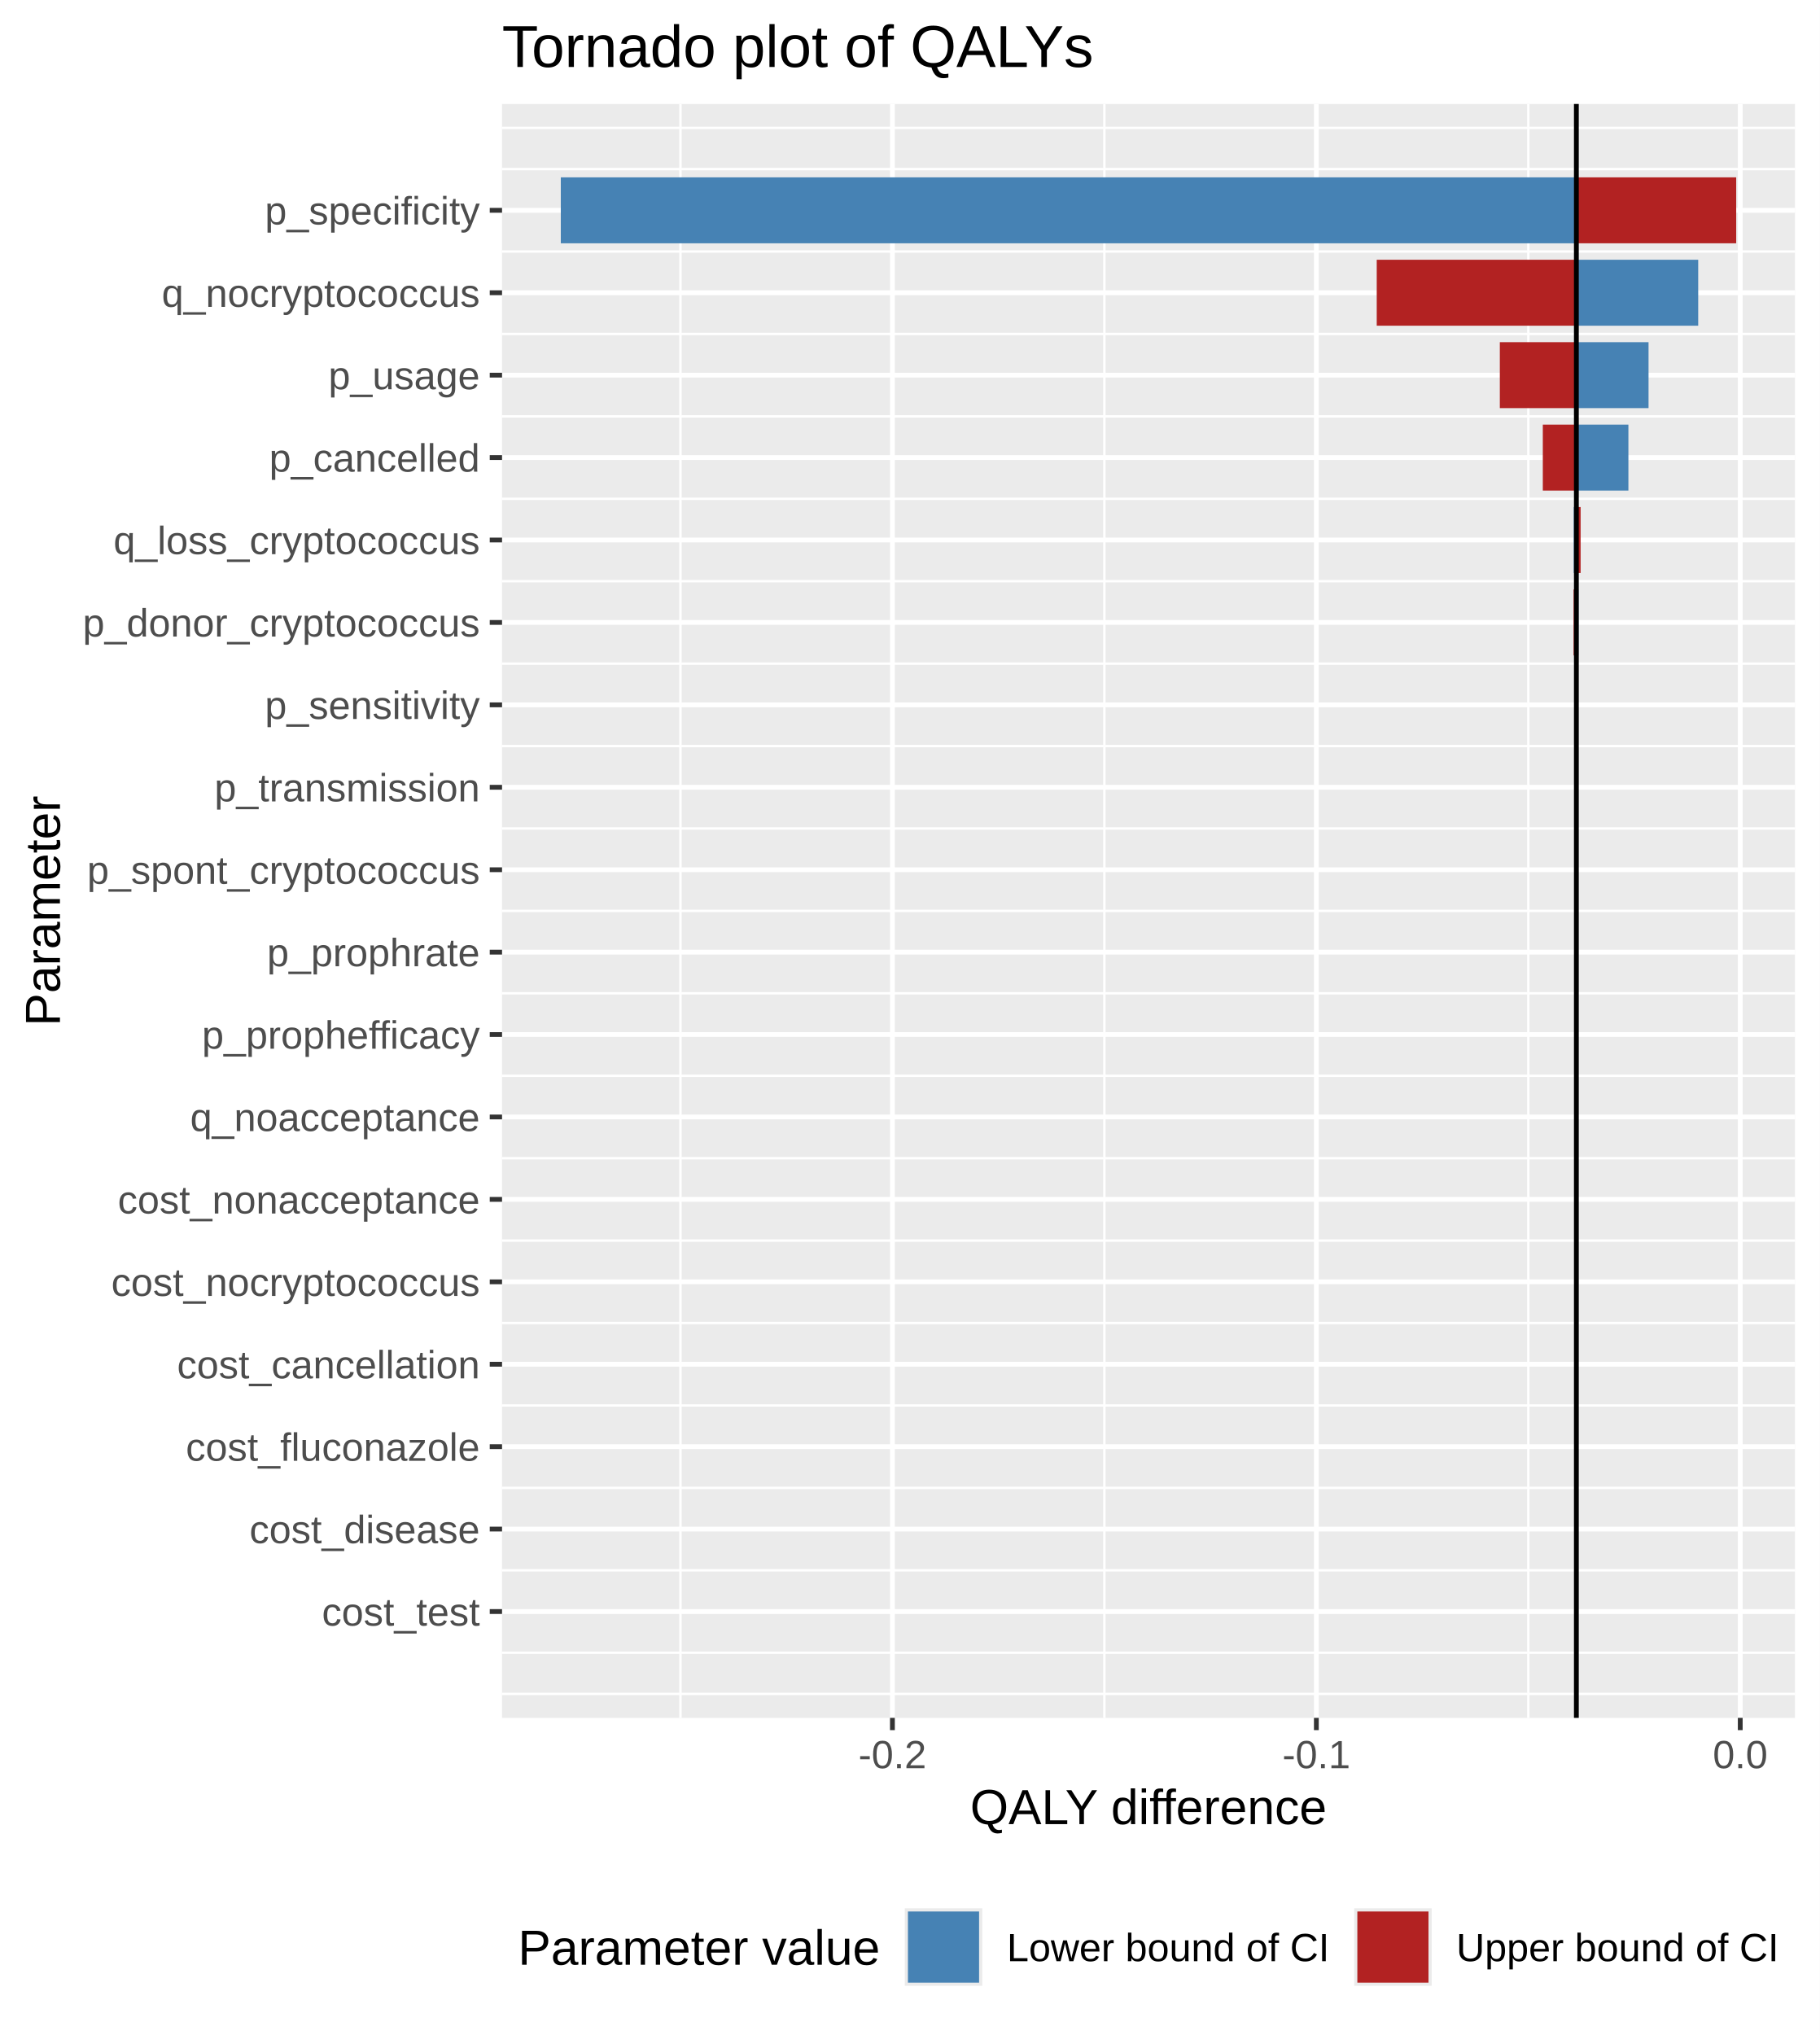
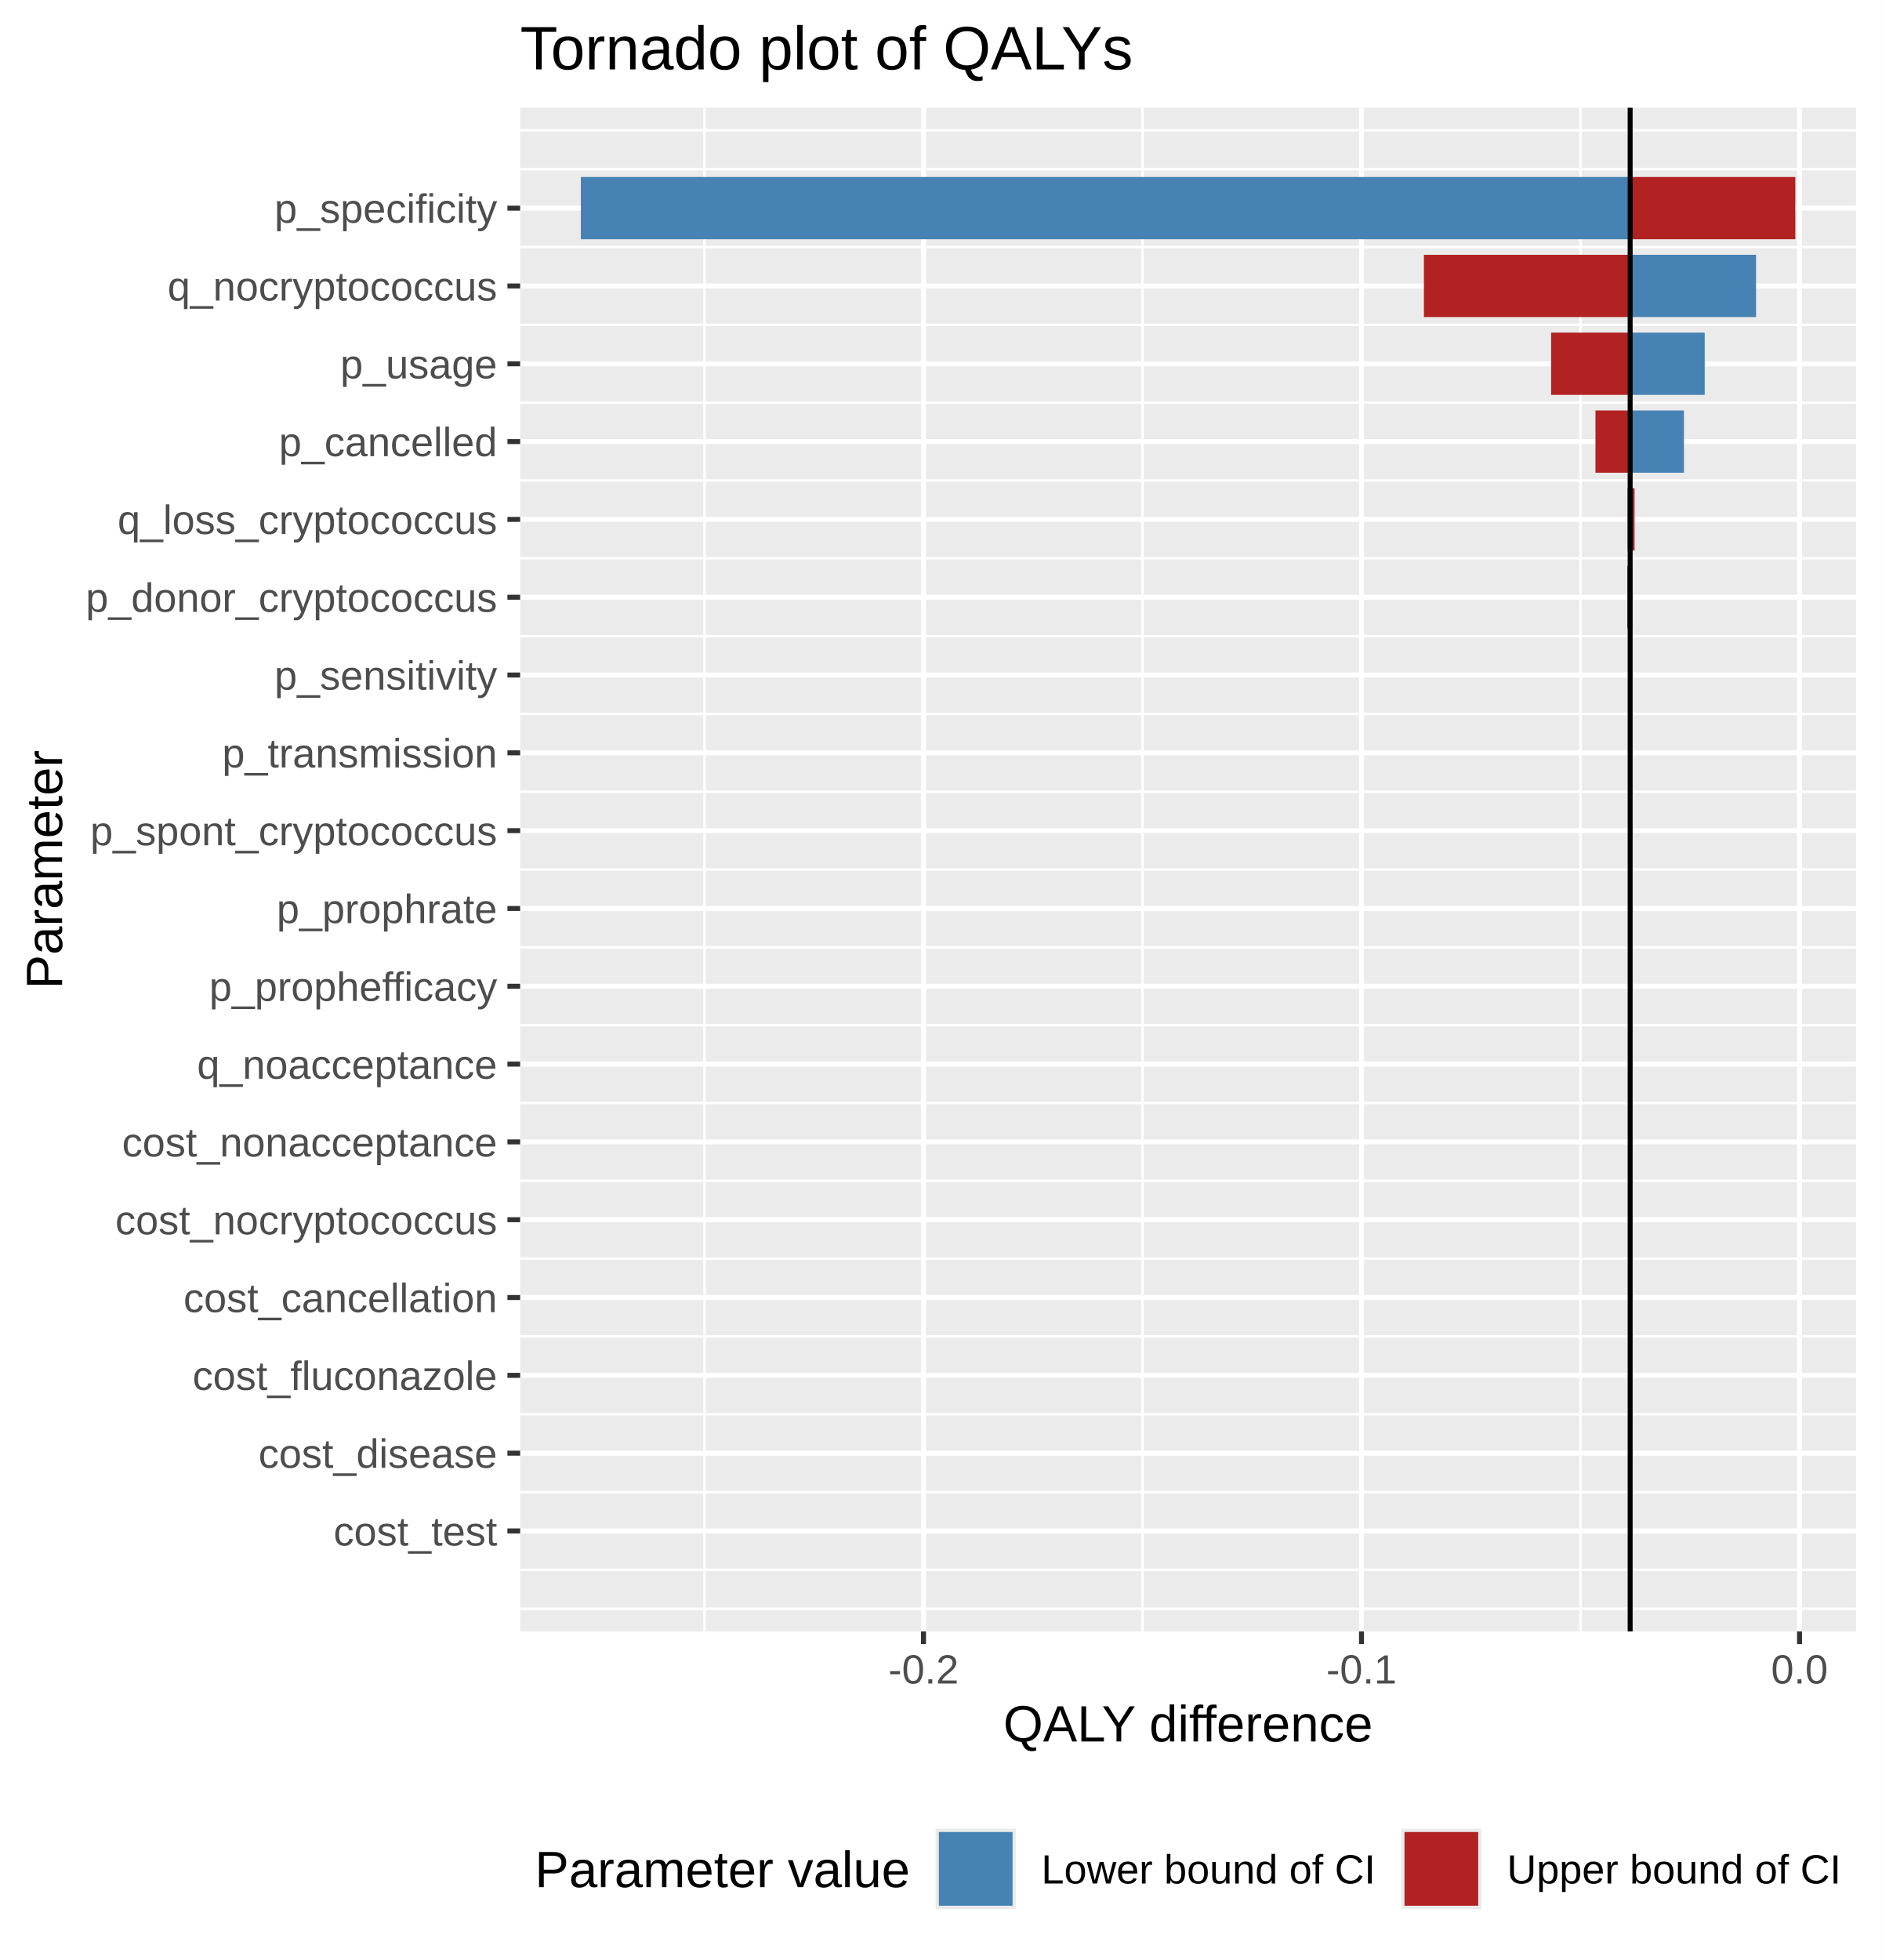
- <svg xmlns="http://www.w3.org/2000/svg" class="svglite" width="405.60pt" height="453.60pt" viewBox="0 0 405.60 453.60">
+ <svg xmlns="http://www.w3.org/2000/svg" class="svglite" width="404.80pt" height="421.60pt" viewBox="0 0 404.80 421.60">
  <defs>
    <style type="text/css">
    .svglite line, .svglite polyline, .svglite polygon, .svglite path, .svglite rect, .svglite circle {
      fill: none;
      stroke: #000000;
      stroke-linecap: round;
      stroke-linejoin: round;
      stroke-miterlimit: 10.00;
    }
    .svglite text {
      white-space: pre;
    }
  </style>
  </defs>
  <rect width="100%" height="100%" style="stroke: none; fill: #FFFFFF;" />
  <defs>
-     <clipPath id="cpMC4wMHw0MDUuNjB8MC4wMHw0NTMuNjA=">
-       <rect x="0.00" y="0.00" width="405.60" height="453.60" />
+     <clipPath id="cpMC4wMHw0MDQuODB8MC4wMHw0MjEuNjA=">
+       <rect x="0.00" y="0.00" width="404.80" height="421.60" />
    </clipPath>
  </defs>
-   <g clip-path="url(#cpMC4wMHw0MDUuNjB8MC4wMHw0NTMuNjA=)">
-     <rect x="0" y="0" width="405.60" height="453.60" style="stroke-width: 1.07; stroke: #FFFFFF; fill: #FFFFFF;" />
+   <g clip-path="url(#cpMC4wMHw0MDQuODB8MC4wMHw0MjEuNjA=)">
+     <rect x="0" y="-0" width="404.80" height="421.60" style="stroke-width: 1.07; stroke: #FFFFFF; fill: #FFFFFF;" />
  </g>
  <defs>
-     <clipPath id="cpMTExLjkxfDQwMC4xMnwyMy4xOHwzODIuOTE=">
-       <rect x="111.91" y="23.18" width="288.21" height="359.73" />
+     <clipPath id="cpMTExLjkxfDM5OS4zMnwyMy4xOHwzNTAuOTE=">
+       <rect x="111.91" y="23.18" width="287.41" height="327.73" />
    </clipPath>
  </defs>
-   <g clip-path="url(#cpMTExLjkxfDQwMC4xMnwyMy4xOHwzODIuOTE=)">
-     <rect x="111.91" y="23.18" width="288.21" height="359.73" style="stroke-width: 1.07; stroke: none; fill: #EBEBEB;" />
-     <polyline points="111.91,377.58 400.12,377.58 " style="stroke-width: 0.53; stroke: #FFFFFF; stroke-linecap: butt;" />
-     <polyline points="111.91,368.39 400.12,368.39 " style="stroke-width: 0.53; stroke: #FFFFFF; stroke-linecap: butt;" />
-     <polyline points="111.91,350.02 400.12,350.02 " style="stroke-width: 0.53; stroke: #FFFFFF; stroke-linecap: butt;" />
-     <polyline points="111.91,331.65 400.12,331.65 " style="stroke-width: 0.53; stroke: #FFFFFF; stroke-linecap: butt;" />
-     <polyline points="111.91,313.28 400.12,313.28 " style="stroke-width: 0.53; stroke: #FFFFFF; stroke-linecap: butt;" />
-     <polyline points="111.91,294.90 400.12,294.90 " style="stroke-width: 0.53; stroke: #FFFFFF; stroke-linecap: butt;" />
-     <polyline points="111.91,276.53 400.12,276.53 " style="stroke-width: 0.53; stroke: #FFFFFF; stroke-linecap: butt;" />
-     <polyline points="111.91,258.16 400.12,258.16 " style="stroke-width: 0.53; stroke: #FFFFFF; stroke-linecap: butt;" />
-     <polyline points="111.91,239.79 400.12,239.79 " style="stroke-width: 0.53; stroke: #FFFFFF; stroke-linecap: butt;" />
-     <polyline points="111.91,221.41 400.12,221.41 " style="stroke-width: 0.53; stroke: #FFFFFF; stroke-linecap: butt;" />
-     <polyline points="111.91,203.04 400.12,203.04 " style="stroke-width: 0.53; stroke: #FFFFFF; stroke-linecap: butt;" />
-     <polyline points="111.91,184.67 400.12,184.67 " style="stroke-width: 0.53; stroke: #FFFFFF; stroke-linecap: butt;" />
-     <polyline points="111.91,166.30 400.12,166.30 " style="stroke-width: 0.53; stroke: #FFFFFF; stroke-linecap: butt;" />
-     <polyline points="111.91,147.92 400.12,147.92 " style="stroke-width: 0.53; stroke: #FFFFFF; stroke-linecap: butt;" />
-     <polyline points="111.91,129.55 400.12,129.55 " style="stroke-width: 0.53; stroke: #FFFFFF; stroke-linecap: butt;" />
-     <polyline points="111.91,111.18 400.12,111.18 " style="stroke-width: 0.53; stroke: #FFFFFF; stroke-linecap: butt;" />
-     <polyline points="111.91,92.81 400.12,92.81 " style="stroke-width: 0.53; stroke: #FFFFFF; stroke-linecap: butt;" />
-     <polyline points="111.91,74.44 400.12,74.44 " style="stroke-width: 0.53; stroke: #FFFFFF; stroke-linecap: butt;" />
-     <polyline points="111.91,56.06 400.12,56.06 " style="stroke-width: 0.53; stroke: #FFFFFF; stroke-linecap: butt;" />
-     <polyline points="111.91,37.69 400.12,37.69 " style="stroke-width: 0.53; stroke: #FFFFFF; stroke-linecap: butt;" />
-     <polyline points="111.91,28.51 400.12,28.51 " style="stroke-width: 0.53; stroke: #FFFFFF; stroke-linecap: butt;" />
-     <polyline points="151.68,382.91 151.68,23.18 " style="stroke-width: 0.53; stroke: #FFFFFF; stroke-linecap: butt;" />
-     <polyline points="246.18,382.91 246.18,23.18 " style="stroke-width: 0.53; stroke: #FFFFFF; stroke-linecap: butt;" />
-     <polyline points="340.68,382.91 340.68,23.18 " style="stroke-width: 0.53; stroke: #FFFFFF; stroke-linecap: butt;" />
-     <polyline points="111.91,359.21 400.12,359.21 " style="stroke-width: 1.07; stroke: #FFFFFF; stroke-linecap: butt;" />
-     <polyline points="111.91,340.83 400.12,340.83 " style="stroke-width: 1.07; stroke: #FFFFFF; stroke-linecap: butt;" />
-     <polyline points="111.91,322.46 400.12,322.46 " style="stroke-width: 1.07; stroke: #FFFFFF; stroke-linecap: butt;" />
-     <polyline points="111.91,304.09 400.12,304.09 " style="stroke-width: 1.07; stroke: #FFFFFF; stroke-linecap: butt;" />
-     <polyline points="111.91,285.72 400.12,285.72 " style="stroke-width: 1.07; stroke: #FFFFFF; stroke-linecap: butt;" />
-     <polyline points="111.91,267.34 400.12,267.34 " style="stroke-width: 1.07; stroke: #FFFFFF; stroke-linecap: butt;" />
-     <polyline points="111.91,248.97 400.12,248.97 " style="stroke-width: 1.07; stroke: #FFFFFF; stroke-linecap: butt;" />
-     <polyline points="111.91,230.60 400.12,230.60 " style="stroke-width: 1.07; stroke: #FFFFFF; stroke-linecap: butt;" />
-     <polyline points="111.91,212.23 400.12,212.23 " style="stroke-width: 1.07; stroke: #FFFFFF; stroke-linecap: butt;" />
-     <polyline points="111.91,193.86 400.12,193.86 " style="stroke-width: 1.07; stroke: #FFFFFF; stroke-linecap: butt;" />
-     <polyline points="111.91,175.48 400.12,175.48 " style="stroke-width: 1.07; stroke: #FFFFFF; stroke-linecap: butt;" />
-     <polyline points="111.91,157.11 400.12,157.11 " style="stroke-width: 1.07; stroke: #FFFFFF; stroke-linecap: butt;" />
-     <polyline points="111.91,138.74 400.12,138.74 " style="stroke-width: 1.07; stroke: #FFFFFF; stroke-linecap: butt;" />
-     <polyline points="111.91,120.37 400.12,120.37 " style="stroke-width: 1.07; stroke: #FFFFFF; stroke-linecap: butt;" />
-     <polyline points="111.91,101.99 400.12,101.99 " style="stroke-width: 1.07; stroke: #FFFFFF; stroke-linecap: butt;" />
-     <polyline points="111.91,83.62 400.12,83.62 " style="stroke-width: 1.07; stroke: #FFFFFF; stroke-linecap: butt;" />
-     <polyline points="111.91,65.25 400.12,65.25 " style="stroke-width: 1.07; stroke: #FFFFFF; stroke-linecap: butt;" />
-     <polyline points="111.91,46.88 400.12,46.88 " style="stroke-width: 1.07; stroke: #FFFFFF; stroke-linecap: butt;" />
-     <polyline points="198.93,382.91 198.93,23.18 " style="stroke-width: 1.07; stroke: #FFFFFF; stroke-linecap: butt;" />
-     <polyline points="293.43,382.91 293.43,23.18 " style="stroke-width: 1.07; stroke: #FFFFFF; stroke-linecap: butt;" />
-     <polyline points="387.92,382.91 387.92,23.18 " style="stroke-width: 1.07; stroke: #FFFFFF; stroke-linecap: butt;" />
-     <rect x="351.39" y="351.86" width="0.00" height="14.70" style="stroke-width: 1.07; stroke: none; stroke-linecap: butt; stroke-linejoin: miter; fill: #4682B4;" />
-     <rect x="351.39" y="333.48" width="0.00" height="14.70" style="stroke-width: 1.07; stroke: none; stroke-linecap: butt; stroke-linejoin: miter; fill: #4682B4;" />
-     <rect x="351.39" y="315.11" width="0.00" height="14.70" style="stroke-width: 1.07; stroke: none; stroke-linecap: butt; stroke-linejoin: miter; fill: #4682B4;" />
-     <rect x="351.39" y="296.74" width="0.00" height="14.70" style="stroke-width: 1.07; stroke: none; stroke-linecap: butt; stroke-linejoin: miter; fill: #4682B4;" />
-     <rect x="351.39" y="278.37" width="0.00" height="14.70" style="stroke-width: 1.07; stroke: none; stroke-linecap: butt; stroke-linejoin: miter; fill: #4682B4;" />
-     <rect x="351.39" y="260.00" width="0.00" height="14.70" style="stroke-width: 1.07; stroke: none; stroke-linecap: butt; stroke-linejoin: miter; fill: #4682B4;" />
-     <rect x="351.39" y="241.62" width="0.00" height="14.70" style="stroke-width: 1.07; stroke: none; stroke-linecap: butt; stroke-linejoin: miter; fill: #4682B4;" />
-     <rect x="351.37" y="223.25" width="0.021" height="14.70" style="stroke-width: 1.07; stroke: none; stroke-linecap: butt; stroke-linejoin: miter; fill: #4682B4;" />
-     <rect x="351.35" y="204.88" width="0.034" height="14.70" style="stroke-width: 1.07; stroke: none; stroke-linecap: butt; stroke-linejoin: miter; fill: #4682B4;" />
-     <rect x="351.34" y="186.51" width="0.047" height="14.70" style="stroke-width: 1.07; stroke: none; stroke-linecap: butt; stroke-linejoin: miter; fill: #4682B4;" />
-     <rect x="351.19" y="168.13" width="0.19" height="14.70" style="stroke-width: 1.07; stroke: none; stroke-linecap: butt; stroke-linejoin: miter; fill: #4682B4;" />
-     <rect x="351.39" y="149.76" width="0.22" height="14.70" style="stroke-width: 1.07; stroke: none; stroke-linecap: butt; stroke-linejoin: miter; fill: #4682B4;" />
-     <rect x="351.39" y="131.39" width="0.45" height="14.70" style="stroke-width: 1.07; stroke: none; stroke-linecap: butt; stroke-linejoin: miter; fill: #4682B4;" />
-     <rect x="350.81" y="113.02" width="0.58" height="14.70" style="stroke-width: 1.07; stroke: none; stroke-linecap: butt; stroke-linejoin: miter; fill: #4682B4;" />
-     <rect x="351.39" y="94.65" width="11.60" height="14.70" style="stroke-width: 1.07; stroke: none; stroke-linecap: butt; stroke-linejoin: miter; fill: #4682B4;" />
-     <rect x="351.39" y="76.27" width="16.09" height="14.70" style="stroke-width: 1.07; stroke: none; stroke-linecap: butt; stroke-linejoin: miter; fill: #4682B4;" />
-     <rect x="351.39" y="57.90" width="27.16" height="14.70" style="stroke-width: 1.07; stroke: none; stroke-linecap: butt; stroke-linejoin: miter; fill: #4682B4;" />
-     <rect x="125.01" y="39.53" width="226.38" height="14.70" style="stroke-width: 1.07; stroke: none; stroke-linecap: butt; stroke-linejoin: miter; fill: #4682B4;" />
-     <rect x="351.39" y="351.86" width="0.00" height="14.70" style="stroke-width: 1.07; stroke: none; stroke-linecap: butt; stroke-linejoin: miter; fill: #B22222;" />
-     <rect x="351.39" y="333.48" width="0.00" height="14.70" style="stroke-width: 1.07; stroke: none; stroke-linecap: butt; stroke-linejoin: miter; fill: #B22222;" />
-     <rect x="351.39" y="315.11" width="0.00" height="14.70" style="stroke-width: 1.07; stroke: none; stroke-linecap: butt; stroke-linejoin: miter; fill: #B22222;" />
-     <rect x="351.39" y="296.74" width="0.00" height="14.70" style="stroke-width: 1.07; stroke: none; stroke-linecap: butt; stroke-linejoin: miter; fill: #B22222;" />
-     <rect x="351.39" y="278.37" width="0.00" height="14.70" style="stroke-width: 1.07; stroke: none; stroke-linecap: butt; stroke-linejoin: miter; fill: #B22222;" />
-     <rect x="351.39" y="260.00" width="0.00" height="14.70" style="stroke-width: 1.07; stroke: none; stroke-linecap: butt; stroke-linejoin: miter; fill: #B22222;" />
-     <rect x="351.39" y="241.62" width="0.00" height="14.70" style="stroke-width: 1.07; stroke: none; stroke-linecap: butt; stroke-linejoin: miter; fill: #B22222;" />
-     <rect x="351.39" y="223.25" width="0.010" height="14.70" style="stroke-width: 1.07; stroke: none; stroke-linecap: butt; stroke-linejoin: miter; fill: #B22222;" />
-     <rect x="351.39" y="204.88" width="0.033" height="14.70" style="stroke-width: 1.07; stroke: none; stroke-linecap: butt; stroke-linejoin: miter; fill: #B22222;" />
-     <rect x="351.39" y="186.51" width="0.064" height="14.70" style="stroke-width: 1.07; stroke: none; stroke-linecap: butt; stroke-linejoin: miter; fill: #B22222;" />
-     <rect x="351.39" y="168.13" width="0.099" height="14.70" style="stroke-width: 1.07; stroke: none; stroke-linecap: butt; stroke-linejoin: miter; fill: #B22222;" />
-     <rect x="351.29" y="149.76" width="0.096" height="14.70" style="stroke-width: 1.07; stroke: none; stroke-linecap: butt; stroke-linejoin: miter; fill: #B22222;" />
-     <rect x="350.77" y="131.39" width="0.62" height="14.70" style="stroke-width: 1.07; stroke: none; stroke-linecap: butt; stroke-linejoin: miter; fill: #B22222;" />
-     <rect x="351.39" y="113.02" width="0.95" height="14.70" style="stroke-width: 1.07; stroke: none; stroke-linecap: butt; stroke-linejoin: miter; fill: #B22222;" />
-     <rect x="343.91" y="94.65" width="7.48" height="14.70" style="stroke-width: 1.07; stroke: none; stroke-linecap: butt; stroke-linejoin: miter; fill: #B22222;" />
-     <rect x="334.33" y="76.27" width="17.06" height="14.70" style="stroke-width: 1.07; stroke: none; stroke-linecap: butt; stroke-linejoin: miter; fill: #B22222;" />
-     <rect x="306.89" y="57.90" width="44.49" height="14.70" style="stroke-width: 1.07; stroke: none; stroke-linecap: butt; stroke-linejoin: miter; fill: #B22222;" />
-     <rect x="351.39" y="39.53" width="35.63" height="14.70" style="stroke-width: 1.07; stroke: none; stroke-linecap: butt; stroke-linejoin: miter; fill: #B22222;" />
-     <line x1="351.39" y1="382.91" x2="351.39" y2="23.18" style="stroke-width: 1.07; stroke-linecap: butt;" />
+   <g clip-path="url(#cpMTExLjkxfDM5OS4zMnwyMy4xOHwzNTAuOTE=)">
+     <rect x="111.91" y="23.18" width="287.41" height="327.73" style="stroke-width: 1.07; stroke: none; fill: #EBEBEB;" />
+     <polyline points="111.91,346.05 399.32,346.05 " style="stroke-width: 0.53; stroke: #FFFFFF; stroke-linecap: butt;" />
+     <polyline points="111.91,337.68 399.32,337.68 " style="stroke-width: 0.53; stroke: #FFFFFF; stroke-linecap: butt;" />
+     <polyline points="111.91,320.95 399.32,320.95 " style="stroke-width: 0.53; stroke: #FFFFFF; stroke-linecap: butt;" />
+     <polyline points="111.91,304.21 399.32,304.21 " style="stroke-width: 0.53; stroke: #FFFFFF; stroke-linecap: butt;" />
+     <polyline points="111.91,287.47 399.32,287.47 " style="stroke-width: 0.53; stroke: #FFFFFF; stroke-linecap: butt;" />
+     <polyline points="111.91,270.73 399.32,270.73 " style="stroke-width: 0.53; stroke: #FFFFFF; stroke-linecap: butt;" />
+     <polyline points="111.91,253.99 399.32,253.99 " style="stroke-width: 0.53; stroke: #FFFFFF; stroke-linecap: butt;" />
+     <polyline points="111.91,237.26 399.32,237.26 " style="stroke-width: 0.53; stroke: #FFFFFF; stroke-linecap: butt;" />
+     <polyline points="111.91,220.52 399.32,220.52 " style="stroke-width: 0.53; stroke: #FFFFFF; stroke-linecap: butt;" />
+     <polyline points="111.91,203.78 399.32,203.78 " style="stroke-width: 0.53; stroke: #FFFFFF; stroke-linecap: butt;" />
+     <polyline points="111.91,187.04 399.32,187.04 " style="stroke-width: 0.53; stroke: #FFFFFF; stroke-linecap: butt;" />
+     <polyline points="111.91,170.30 399.32,170.30 " style="stroke-width: 0.53; stroke: #FFFFFF; stroke-linecap: butt;" />
+     <polyline points="111.91,153.57 399.32,153.57 " style="stroke-width: 0.53; stroke: #FFFFFF; stroke-linecap: butt;" />
+     <polyline points="111.91,136.83 399.32,136.83 " style="stroke-width: 0.53; stroke: #FFFFFF; stroke-linecap: butt;" />
+     <polyline points="111.91,120.09 399.32,120.09 " style="stroke-width: 0.53; stroke: #FFFFFF; stroke-linecap: butt;" />
+     <polyline points="111.91,103.35 399.32,103.35 " style="stroke-width: 0.53; stroke: #FFFFFF; stroke-linecap: butt;" />
+     <polyline points="111.91,86.61 399.32,86.61 " style="stroke-width: 0.53; stroke: #FFFFFF; stroke-linecap: butt;" />
+     <polyline points="111.91,69.88 399.32,69.88 " style="stroke-width: 0.53; stroke: #FFFFFF; stroke-linecap: butt;" />
+     <polyline points="111.91,53.14 399.32,53.14 " style="stroke-width: 0.53; stroke: #FFFFFF; stroke-linecap: butt;" />
+     <polyline points="111.91,36.40 399.32,36.40 " style="stroke-width: 0.53; stroke: #FFFFFF; stroke-linecap: butt;" />
+     <polyline points="111.91,28.03 399.32,28.03 " style="stroke-width: 0.53; stroke: #FFFFFF; stroke-linecap: butt;" />
+     <polyline points="151.57,350.91 151.57,23.18 " style="stroke-width: 0.53; stroke: #FFFFFF; stroke-linecap: butt;" />
+     <polyline points="245.80,350.91 245.80,23.18 " style="stroke-width: 0.53; stroke: #FFFFFF; stroke-linecap: butt;" />
+     <polyline points="340.04,350.91 340.04,23.18 " style="stroke-width: 0.53; stroke: #FFFFFF; stroke-linecap: butt;" />
+     <polyline points="111.91,329.31 399.32,329.31 " style="stroke-width: 1.07; stroke: #FFFFFF; stroke-linecap: butt;" />
+     <polyline points="111.91,312.58 399.32,312.58 " style="stroke-width: 1.07; stroke: #FFFFFF; stroke-linecap: butt;" />
+     <polyline points="111.91,295.84 399.32,295.84 " style="stroke-width: 1.07; stroke: #FFFFFF; stroke-linecap: butt;" />
+     <polyline points="111.91,279.10 399.32,279.10 " style="stroke-width: 1.07; stroke: #FFFFFF; stroke-linecap: butt;" />
+     <polyline points="111.91,262.36 399.32,262.36 " style="stroke-width: 1.07; stroke: #FFFFFF; stroke-linecap: butt;" />
+     <polyline points="111.91,245.62 399.32,245.62 " style="stroke-width: 1.07; stroke: #FFFFFF; stroke-linecap: butt;" />
+     <polyline points="111.91,228.89 399.32,228.89 " style="stroke-width: 1.07; stroke: #FFFFFF; stroke-linecap: butt;" />
+     <polyline points="111.91,212.15 399.32,212.15 " style="stroke-width: 1.07; stroke: #FFFFFF; stroke-linecap: butt;" />
+     <polyline points="111.91,195.41 399.32,195.41 " style="stroke-width: 1.07; stroke: #FFFFFF; stroke-linecap: butt;" />
+     <polyline points="111.91,178.67 399.32,178.67 " style="stroke-width: 1.07; stroke: #FFFFFF; stroke-linecap: butt;" />
+     <polyline points="111.91,161.93 399.32,161.93 " style="stroke-width: 1.07; stroke: #FFFFFF; stroke-linecap: butt;" />
+     <polyline points="111.91,145.20 399.32,145.20 " style="stroke-width: 1.07; stroke: #FFFFFF; stroke-linecap: butt;" />
+     <polyline points="111.91,128.46 399.32,128.46 " style="stroke-width: 1.07; stroke: #FFFFFF; stroke-linecap: butt;" />
+     <polyline points="111.91,111.72 399.32,111.72 " style="stroke-width: 1.07; stroke: #FFFFFF; stroke-linecap: butt;" />
+     <polyline points="111.91,94.98 399.32,94.98 " style="stroke-width: 1.07; stroke: #FFFFFF; stroke-linecap: butt;" />
+     <polyline points="111.91,78.25 399.32,78.25 " style="stroke-width: 1.07; stroke: #FFFFFF; stroke-linecap: butt;" />
+     <polyline points="111.91,61.51 399.32,61.51 " style="stroke-width: 1.07; stroke: #FFFFFF; stroke-linecap: butt;" />
+     <polyline points="111.91,44.77 399.32,44.77 " style="stroke-width: 1.07; stroke: #FFFFFF; stroke-linecap: butt;" />
+     <polyline points="198.69,350.91 198.69,23.18 " style="stroke-width: 1.07; stroke: #FFFFFF; stroke-linecap: butt;" />
+     <polyline points="292.92,350.91 292.92,23.18 " style="stroke-width: 1.07; stroke: #FFFFFF; stroke-linecap: butt;" />
+     <polyline points="387.16,350.91 387.16,23.18 " style="stroke-width: 1.07; stroke: #FFFFFF; stroke-linecap: butt;" />
+     <rect x="350.72" y="322.62" width="0.00" height="13.39" style="stroke-width: 1.07; stroke: none; stroke-linecap: butt; stroke-linejoin: miter; fill: #4682B4;" />
+     <rect x="350.72" y="305.88" width="0.00" height="13.39" style="stroke-width: 1.07; stroke: none; stroke-linecap: butt; stroke-linejoin: miter; fill: #4682B4;" />
+     <rect x="350.72" y="289.14" width="0.00" height="13.39" style="stroke-width: 1.07; stroke: none; stroke-linecap: butt; stroke-linejoin: miter; fill: #4682B4;" />
+     <rect x="350.72" y="272.41" width="0.00" height="13.39" style="stroke-width: 1.07; stroke: none; stroke-linecap: butt; stroke-linejoin: miter; fill: #4682B4;" />
+     <rect x="350.72" y="255.67" width="0.00" height="13.39" style="stroke-width: 1.07; stroke: none; stroke-linecap: butt; stroke-linejoin: miter; fill: #4682B4;" />
+     <rect x="350.72" y="238.93" width="0.00" height="13.39" style="stroke-width: 1.07; stroke: none; stroke-linecap: butt; stroke-linejoin: miter; fill: #4682B4;" />
+     <rect x="350.72" y="222.19" width="0.00" height="13.39" style="stroke-width: 1.07; stroke: none; stroke-linecap: butt; stroke-linejoin: miter; fill: #4682B4;" />
+     <rect x="350.70" y="205.45" width="0.021" height="13.39" style="stroke-width: 1.07; stroke: none; stroke-linecap: butt; stroke-linejoin: miter; fill: #4682B4;" />
+     <rect x="350.69" y="188.72" width="0.034" height="13.39" style="stroke-width: 1.07; stroke: none; stroke-linecap: butt; stroke-linejoin: miter; fill: #4682B4;" />
+     <rect x="350.68" y="171.98" width="0.047" height="13.39" style="stroke-width: 1.07; stroke: none; stroke-linecap: butt; stroke-linejoin: miter; fill: #4682B4;" />
+     <rect x="350.53" y="155.24" width="0.19" height="13.39" style="stroke-width: 1.07; stroke: none; stroke-linecap: butt; stroke-linejoin: miter; fill: #4682B4;" />
+     <rect x="350.72" y="138.50" width="0.22" height="13.39" style="stroke-width: 1.07; stroke: none; stroke-linecap: butt; stroke-linejoin: miter; fill: #4682B4;" />
+     <rect x="350.72" y="121.76" width="0.45" height="13.39" style="stroke-width: 1.07; stroke: none; stroke-linecap: butt; stroke-linejoin: miter; fill: #4682B4;" />
+     <rect x="350.15" y="105.03" width="0.58" height="13.39" style="stroke-width: 1.07; stroke: none; stroke-linecap: butt; stroke-linejoin: miter; fill: #4682B4;" />
+     <rect x="350.72" y="88.29" width="11.57" height="13.39" style="stroke-width: 1.07; stroke: none; stroke-linecap: butt; stroke-linejoin: miter; fill: #4682B4;" />
+     <rect x="350.72" y="71.55" width="16.04" height="13.39" style="stroke-width: 1.07; stroke: none; stroke-linecap: butt; stroke-linejoin: miter; fill: #4682B4;" />
+     <rect x="350.72" y="54.81" width="27.09" height="13.39" style="stroke-width: 1.07; stroke: none; stroke-linecap: butt; stroke-linejoin: miter; fill: #4682B4;" />
+     <rect x="124.97" y="38.07" width="225.75" height="13.39" style="stroke-width: 1.07; stroke: none; stroke-linecap: butt; stroke-linejoin: miter; fill: #4682B4;" />
+     <rect x="350.72" y="322.62" width="0.00" height="13.39" style="stroke-width: 1.07; stroke: none; stroke-linecap: butt; stroke-linejoin: miter; fill: #B22222;" />
+     <rect x="350.72" y="305.88" width="0.00" height="13.39" style="stroke-width: 1.07; stroke: none; stroke-linecap: butt; stroke-linejoin: miter; fill: #B22222;" />
+     <rect x="350.72" y="289.14" width="0.00" height="13.39" style="stroke-width: 1.07; stroke: none; stroke-linecap: butt; stroke-linejoin: miter; fill: #B22222;" />
+     <rect x="350.72" y="272.41" width="0.00" height="13.39" style="stroke-width: 1.07; stroke: none; stroke-linecap: butt; stroke-linejoin: miter; fill: #B22222;" />
+     <rect x="350.72" y="255.67" width="0.00" height="13.39" style="stroke-width: 1.07; stroke: none; stroke-linecap: butt; stroke-linejoin: miter; fill: #B22222;" />
+     <rect x="350.72" y="238.93" width="0.00" height="13.39" style="stroke-width: 1.07; stroke: none; stroke-linecap: butt; stroke-linejoin: miter; fill: #B22222;" />
+     <rect x="350.72" y="222.19" width="0.00" height="13.39" style="stroke-width: 1.07; stroke: none; stroke-linecap: butt; stroke-linejoin: miter; fill: #B22222;" />
+     <rect x="350.72" y="205.45" width="0.010" height="13.39" style="stroke-width: 1.07; stroke: none; stroke-linecap: butt; stroke-linejoin: miter; fill: #B22222;" />
+     <rect x="350.72" y="188.72" width="0.033" height="13.39" style="stroke-width: 1.07; stroke: none; stroke-linecap: butt; stroke-linejoin: miter; fill: #B22222;" />
+     <rect x="350.72" y="171.98" width="0.064" height="13.39" style="stroke-width: 1.07; stroke: none; stroke-linecap: butt; stroke-linejoin: miter; fill: #B22222;" />
+     <rect x="350.72" y="155.24" width="0.099" height="13.39" style="stroke-width: 1.07; stroke: none; stroke-linecap: butt; stroke-linejoin: miter; fill: #B22222;" />
+     <rect x="350.63" y="138.50" width="0.095" height="13.39" style="stroke-width: 1.07; stroke: none; stroke-linecap: butt; stroke-linejoin: miter; fill: #B22222;" />
+     <rect x="350.11" y="121.76" width="0.61" height="13.39" style="stroke-width: 1.07; stroke: none; stroke-linecap: butt; stroke-linejoin: miter; fill: #B22222;" />
+     <rect x="350.72" y="105.03" width="0.95" height="13.39" style="stroke-width: 1.07; stroke: none; stroke-linecap: butt; stroke-linejoin: miter; fill: #B22222;" />
+     <rect x="343.26" y="88.29" width="7.46" height="13.39" style="stroke-width: 1.07; stroke: none; stroke-linecap: butt; stroke-linejoin: miter; fill: #B22222;" />
+     <rect x="333.71" y="71.55" width="17.01" height="13.39" style="stroke-width: 1.07; stroke: none; stroke-linecap: butt; stroke-linejoin: miter; fill: #B22222;" />
+     <rect x="306.35" y="54.81" width="44.37" height="13.39" style="stroke-width: 1.07; stroke: none; stroke-linecap: butt; stroke-linejoin: miter; fill: #B22222;" />
+     <rect x="350.72" y="38.07" width="35.53" height="13.39" style="stroke-width: 1.07; stroke: none; stroke-linecap: butt; stroke-linejoin: miter; fill: #B22222;" />
+     <line x1="350.72" y1="350.91" x2="350.72" y2="23.18" style="stroke-width: 1.07; stroke-linecap: butt;" />
  </g>
-   <g clip-path="url(#cpMC4wMHw0MDUuNjB8MC4wMHw0NTMuNjA=)">
-     <text x="106.97" y="362.36" text-anchor="end" style="font-size: 8.80px;fill: #4D4D4D; font-family: &quot;Arial&quot;;" textLength="35.23px" lengthAdjust="spacingAndGlyphs">cost_test</text>
-     <text x="106.97" y="343.98" text-anchor="end" style="font-size: 8.80px;fill: #4D4D4D; font-family: &quot;Arial&quot;;" textLength="51.37px" lengthAdjust="spacingAndGlyphs">cost_disease</text>
-     <text x="106.97" y="325.61" text-anchor="end" style="font-size: 8.80px;fill: #4D4D4D; font-family: &quot;Arial&quot;;" textLength="65.56px" lengthAdjust="spacingAndGlyphs">cost_fluconazole</text>
-     <text x="106.97" y="307.24" text-anchor="end" style="font-size: 8.80px;fill: #4D4D4D; font-family: &quot;Arial&quot;;" textLength="67.51px" lengthAdjust="spacingAndGlyphs">cost_cancellation</text>
-     <text x="106.97" y="288.87" text-anchor="end" style="font-size: 8.80px;fill: #4D4D4D; font-family: &quot;Arial&quot;;" textLength="82.19px" lengthAdjust="spacingAndGlyphs">cost_nocryptococcus</text>
-     <text x="106.97" y="270.49" text-anchor="end" style="font-size: 8.80px;fill: #4D4D4D; font-family: &quot;Arial&quot;;" textLength="80.75px" lengthAdjust="spacingAndGlyphs">cost_nonacceptance</text>
-     <text x="106.97" y="252.12" text-anchor="end" style="font-size: 8.80px;fill: #4D4D4D; font-family: &quot;Arial&quot;;" textLength="64.61px" lengthAdjust="spacingAndGlyphs">q_noacceptance</text>
-     <text x="106.97" y="233.75" text-anchor="end" style="font-size: 8.80px;fill: #4D4D4D; font-family: &quot;Arial&quot;;" textLength="61.98px" lengthAdjust="spacingAndGlyphs">p_prophefficacy</text>
-     <text x="106.97" y="215.38" text-anchor="end" style="font-size: 8.80px;fill: #4D4D4D; font-family: &quot;Arial&quot;;" textLength="47.48px" lengthAdjust="spacingAndGlyphs">p_prophrate</text>
-     <text x="106.97" y="197.01" text-anchor="end" style="font-size: 8.80px;fill: #4D4D4D; font-family: &quot;Arial&quot;;" textLength="87.58px" lengthAdjust="spacingAndGlyphs">p_spont_cryptococcus</text>
-     <text x="106.97" y="178.63" text-anchor="end" style="font-size: 8.80px;fill: #4D4D4D; font-family: &quot;Arial&quot;;" textLength="59.18px" lengthAdjust="spacingAndGlyphs">p_transmission</text>
-     <text x="106.97" y="160.26" text-anchor="end" style="font-size: 8.80px;fill: #4D4D4D; font-family: &quot;Arial&quot;;" textLength="47.93px" lengthAdjust="spacingAndGlyphs">p_sensitivity</text>
-     <text x="106.97" y="141.89" text-anchor="end" style="font-size: 8.80px;fill: #4D4D4D; font-family: &quot;Arial&quot;;" textLength="88.56px" lengthAdjust="spacingAndGlyphs">p_donor_cryptococcus</text>
-     <text x="106.97" y="123.52" text-anchor="end" style="font-size: 8.80px;fill: #4D4D4D; font-family: &quot;Arial&quot;;" textLength="81.69px" lengthAdjust="spacingAndGlyphs">q_loss_cryptococcus</text>
-     <text x="106.97" y="105.14" text-anchor="end" style="font-size: 8.80px;fill: #4D4D4D; font-family: &quot;Arial&quot;;" textLength="46.97px" lengthAdjust="spacingAndGlyphs">p_cancelled</text>
-     <text x="106.97" y="86.77" text-anchor="end" style="font-size: 8.80px;fill: #4D4D4D; font-family: &quot;Arial&quot;;" textLength="33.78px" lengthAdjust="spacingAndGlyphs">p_usage</text>
-     <text x="106.97" y="68.40" text-anchor="end" style="font-size: 8.80px;fill: #4D4D4D; font-family: &quot;Arial&quot;;" textLength="70.94px" lengthAdjust="spacingAndGlyphs">q_nocryptococcus</text>
-     <text x="106.97" y="50.03" text-anchor="end" style="font-size: 8.80px;fill: #4D4D4D; font-family: &quot;Arial&quot;;" textLength="47.93px" lengthAdjust="spacingAndGlyphs">p_specificity</text>
-     <polyline points="109.17,359.21 111.91,359.21 " style="stroke-width: 1.07; stroke: #333333; stroke-linecap: butt;" />
-     <polyline points="109.17,340.83 111.91,340.83 " style="stroke-width: 1.07; stroke: #333333; stroke-linecap: butt;" />
-     <polyline points="109.17,322.46 111.91,322.46 " style="stroke-width: 1.07; stroke: #333333; stroke-linecap: butt;" />
-     <polyline points="109.17,304.09 111.91,304.09 " style="stroke-width: 1.07; stroke: #333333; stroke-linecap: butt;" />
-     <polyline points="109.17,285.72 111.91,285.72 " style="stroke-width: 1.07; stroke: #333333; stroke-linecap: butt;" />
-     <polyline points="109.17,267.34 111.91,267.34 " style="stroke-width: 1.07; stroke: #333333; stroke-linecap: butt;" />
-     <polyline points="109.17,248.97 111.91,248.97 " style="stroke-width: 1.07; stroke: #333333; stroke-linecap: butt;" />
-     <polyline points="109.17,230.60 111.91,230.60 " style="stroke-width: 1.07; stroke: #333333; stroke-linecap: butt;" />
-     <polyline points="109.17,212.23 111.91,212.23 " style="stroke-width: 1.07; stroke: #333333; stroke-linecap: butt;" />
-     <polyline points="109.17,193.86 111.91,193.86 " style="stroke-width: 1.07; stroke: #333333; stroke-linecap: butt;" />
-     <polyline points="109.17,175.48 111.91,175.48 " style="stroke-width: 1.07; stroke: #333333; stroke-linecap: butt;" />
-     <polyline points="109.17,157.11 111.91,157.11 " style="stroke-width: 1.07; stroke: #333333; stroke-linecap: butt;" />
-     <polyline points="109.17,138.74 111.91,138.74 " style="stroke-width: 1.07; stroke: #333333; stroke-linecap: butt;" />
-     <polyline points="109.17,120.37 111.91,120.37 " style="stroke-width: 1.07; stroke: #333333; stroke-linecap: butt;" />
-     <polyline points="109.17,101.99 111.91,101.99 " style="stroke-width: 1.07; stroke: #333333; stroke-linecap: butt;" />
-     <polyline points="109.17,83.62 111.91,83.62 " style="stroke-width: 1.07; stroke: #333333; stroke-linecap: butt;" />
-     <polyline points="109.17,65.25 111.91,65.25 " style="stroke-width: 1.07; stroke: #333333; stroke-linecap: butt;" />
-     <polyline points="109.17,46.88 111.91,46.88 " style="stroke-width: 1.07; stroke: #333333; stroke-linecap: butt;" />
-     <polyline points="198.93,385.65 198.93,382.91 " style="stroke-width: 1.07; stroke: #333333; stroke-linecap: butt;" />
-     <polyline points="293.43,385.65 293.43,382.91 " style="stroke-width: 1.07; stroke: #333333; stroke-linecap: butt;" />
-     <polyline points="387.92,385.65 387.92,382.91 " style="stroke-width: 1.07; stroke: #333333; stroke-linecap: butt;" />
-     <text x="198.93" y="394.14" text-anchor="middle" style="font-size: 8.80px;fill: #4D4D4D; font-family: &quot;Arial&quot;;" textLength="15.17px" lengthAdjust="spacingAndGlyphs">-0.2</text>
-     <text x="293.43" y="394.14" text-anchor="middle" style="font-size: 8.80px;fill: #4D4D4D; font-family: &quot;Arial&quot;;" textLength="15.17px" lengthAdjust="spacingAndGlyphs">-0.1</text>
-     <text x="387.92" y="394.14" text-anchor="middle" style="font-size: 8.80px;fill: #4D4D4D; font-family: &quot;Arial&quot;;" textLength="12.24px" lengthAdjust="spacingAndGlyphs">0.0</text>
-     <text x="256.01" y="406.60" text-anchor="middle" style="font-size: 11.00px; font-family: &quot;Arial&quot;;" textLength="79.52px" lengthAdjust="spacingAndGlyphs">QALY difference</text>
-     <text transform="translate(13.36,203.04) rotate(-90)" text-anchor="middle" style="font-size: 11.00px; font-family: &quot;Arial&quot;;" textLength="51.37px" lengthAdjust="spacingAndGlyphs">Parameter</text>
-     <rect x="109.99" y="419.88" width="292.04" height="28.24" style="stroke-width: 1.07; stroke: none; fill: #FFFFFF;" />
-     <text x="115.47" y="437.94" style="font-size: 11.00px; font-family: &quot;Arial&quot;;" textLength="80.73px" lengthAdjust="spacingAndGlyphs">Parameter value</text>
-     <rect x="201.69" y="425.36" width="17.28" height="17.28" style="stroke-width: 1.07; stroke: none; fill: #EBEBEB;" />
-     <rect x="202.39" y="426.07" width="15.86" height="15.86" style="stroke-width: 1.07; stroke: none; stroke-linecap: butt; stroke-linejoin: miter; fill: #4682B4;" />
-     <rect x="301.86" y="425.36" width="17.28" height="17.28" style="stroke-width: 1.07; stroke: none; fill: #EBEBEB;" />
-     <rect x="302.57" y="426.07" width="15.86" height="15.86" style="stroke-width: 1.07; stroke: none; stroke-linecap: butt; stroke-linejoin: miter; fill: #B22222;" />
-     <text x="224.44" y="437.15" style="font-size: 8.80px; font-family: &quot;Arial&quot;;" textLength="71.94px" lengthAdjust="spacingAndGlyphs">Lower bound of CI</text>
-     <text x="324.62" y="437.15" style="font-size: 8.80px; font-family: &quot;Arial&quot;;" textLength="71.94px" lengthAdjust="spacingAndGlyphs">Upper bound of CI</text>
+   <g clip-path="url(#cpMC4wMHw0MDQuODB8MC4wMHw0MjEuNjA=)">
+     <text x="106.97" y="332.46" text-anchor="end" style="font-size: 8.80px;fill: #4D4D4D; font-family: &quot;Arial&quot;;" textLength="35.23px" lengthAdjust="spacingAndGlyphs">cost_test</text>
+     <text x="106.97" y="315.73" text-anchor="end" style="font-size: 8.80px;fill: #4D4D4D; font-family: &quot;Arial&quot;;" textLength="51.37px" lengthAdjust="spacingAndGlyphs">cost_disease</text>
+     <text x="106.97" y="298.99" text-anchor="end" style="font-size: 8.80px;fill: #4D4D4D; font-family: &quot;Arial&quot;;" textLength="65.56px" lengthAdjust="spacingAndGlyphs">cost_fluconazole</text>
+     <text x="106.97" y="282.25" text-anchor="end" style="font-size: 8.80px;fill: #4D4D4D; font-family: &quot;Arial&quot;;" textLength="67.51px" lengthAdjust="spacingAndGlyphs">cost_cancellation</text>
+     <text x="106.97" y="265.51" text-anchor="end" style="font-size: 8.80px;fill: #4D4D4D; font-family: &quot;Arial&quot;;" textLength="82.19px" lengthAdjust="spacingAndGlyphs">cost_nocryptococcus</text>
+     <text x="106.97" y="248.77" text-anchor="end" style="font-size: 8.80px;fill: #4D4D4D; font-family: &quot;Arial&quot;;" textLength="80.75px" lengthAdjust="spacingAndGlyphs">cost_nonacceptance</text>
+     <text x="106.97" y="232.04" text-anchor="end" style="font-size: 8.80px;fill: #4D4D4D; font-family: &quot;Arial&quot;;" textLength="64.61px" lengthAdjust="spacingAndGlyphs">q_noacceptance</text>
+     <text x="106.97" y="215.30" text-anchor="end" style="font-size: 8.80px;fill: #4D4D4D; font-family: &quot;Arial&quot;;" textLength="61.98px" lengthAdjust="spacingAndGlyphs">p_prophefficacy</text>
+     <text x="106.97" y="198.56" text-anchor="end" style="font-size: 8.80px;fill: #4D4D4D; font-family: &quot;Arial&quot;;" textLength="47.48px" lengthAdjust="spacingAndGlyphs">p_prophrate</text>
+     <text x="106.97" y="181.82" text-anchor="end" style="font-size: 8.80px;fill: #4D4D4D; font-family: &quot;Arial&quot;;" textLength="87.58px" lengthAdjust="spacingAndGlyphs">p_spont_cryptococcus</text>
+     <text x="106.97" y="165.08" text-anchor="end" style="font-size: 8.80px;fill: #4D4D4D; font-family: &quot;Arial&quot;;" textLength="59.18px" lengthAdjust="spacingAndGlyphs">p_transmission</text>
+     <text x="106.97" y="148.35" text-anchor="end" style="font-size: 8.80px;fill: #4D4D4D; font-family: &quot;Arial&quot;;" textLength="47.93px" lengthAdjust="spacingAndGlyphs">p_sensitivity</text>
+     <text x="106.97" y="131.61" text-anchor="end" style="font-size: 8.80px;fill: #4D4D4D; font-family: &quot;Arial&quot;;" textLength="88.56px" lengthAdjust="spacingAndGlyphs">p_donor_cryptococcus</text>
+     <text x="106.97" y="114.87" text-anchor="end" style="font-size: 8.80px;fill: #4D4D4D; font-family: &quot;Arial&quot;;" textLength="81.69px" lengthAdjust="spacingAndGlyphs">q_loss_cryptococcus</text>
+     <text x="106.97" y="98.13" text-anchor="end" style="font-size: 8.80px;fill: #4D4D4D; font-family: &quot;Arial&quot;;" textLength="46.97px" lengthAdjust="spacingAndGlyphs">p_cancelled</text>
+     <text x="106.97" y="81.40" text-anchor="end" style="font-size: 8.80px;fill: #4D4D4D; font-family: &quot;Arial&quot;;" textLength="33.78px" lengthAdjust="spacingAndGlyphs">p_usage</text>
+     <text x="106.97" y="64.66" text-anchor="end" style="font-size: 8.80px;fill: #4D4D4D; font-family: &quot;Arial&quot;;" textLength="70.94px" lengthAdjust="spacingAndGlyphs">q_nocryptococcus</text>
+     <text x="106.97" y="47.92" text-anchor="end" style="font-size: 8.80px;fill: #4D4D4D; font-family: &quot;Arial&quot;;" textLength="47.93px" lengthAdjust="spacingAndGlyphs">p_specificity</text>
+     <polyline points="109.17,329.31 111.91,329.31 " style="stroke-width: 1.07; stroke: #333333; stroke-linecap: butt;" />
+     <polyline points="109.17,312.58 111.91,312.58 " style="stroke-width: 1.07; stroke: #333333; stroke-linecap: butt;" />
+     <polyline points="109.17,295.84 111.91,295.84 " style="stroke-width: 1.07; stroke: #333333; stroke-linecap: butt;" />
+     <polyline points="109.17,279.10 111.91,279.10 " style="stroke-width: 1.07; stroke: #333333; stroke-linecap: butt;" />
+     <polyline points="109.17,262.36 111.91,262.36 " style="stroke-width: 1.07; stroke: #333333; stroke-linecap: butt;" />
+     <polyline points="109.17,245.62 111.91,245.62 " style="stroke-width: 1.07; stroke: #333333; stroke-linecap: butt;" />
+     <polyline points="109.17,228.89 111.91,228.89 " style="stroke-width: 1.07; stroke: #333333; stroke-linecap: butt;" />
+     <polyline points="109.17,212.15 111.91,212.15 " style="stroke-width: 1.07; stroke: #333333; stroke-linecap: butt;" />
+     <polyline points="109.17,195.41 111.91,195.41 " style="stroke-width: 1.07; stroke: #333333; stroke-linecap: butt;" />
+     <polyline points="109.17,178.67 111.91,178.67 " style="stroke-width: 1.07; stroke: #333333; stroke-linecap: butt;" />
+     <polyline points="109.17,161.93 111.91,161.93 " style="stroke-width: 1.07; stroke: #333333; stroke-linecap: butt;" />
+     <polyline points="109.17,145.20 111.91,145.20 " style="stroke-width: 1.07; stroke: #333333; stroke-linecap: butt;" />
+     <polyline points="109.17,128.46 111.91,128.46 " style="stroke-width: 1.07; stroke: #333333; stroke-linecap: butt;" />
+     <polyline points="109.17,111.72 111.91,111.72 " style="stroke-width: 1.07; stroke: #333333; stroke-linecap: butt;" />
+     <polyline points="109.17,94.98 111.91,94.98 " style="stroke-width: 1.07; stroke: #333333; stroke-linecap: butt;" />
+     <polyline points="109.17,78.25 111.91,78.25 " style="stroke-width: 1.07; stroke: #333333; stroke-linecap: butt;" />
+     <polyline points="109.17,61.51 111.91,61.51 " style="stroke-width: 1.07; stroke: #333333; stroke-linecap: butt;" />
+     <polyline points="109.17,44.77 111.91,44.77 " style="stroke-width: 1.07; stroke: #333333; stroke-linecap: butt;" />
+     <polyline points="198.69,353.65 198.69,350.91 " style="stroke-width: 1.07; stroke: #333333; stroke-linecap: butt;" />
+     <polyline points="292.92,353.65 292.92,350.91 " style="stroke-width: 1.07; stroke: #333333; stroke-linecap: butt;" />
+     <polyline points="387.16,353.65 387.16,350.91 " style="stroke-width: 1.07; stroke: #333333; stroke-linecap: butt;" />
+     <text x="198.69" y="362.14" text-anchor="middle" style="font-size: 8.80px;fill: #4D4D4D; font-family: &quot;Arial&quot;;" textLength="15.17px" lengthAdjust="spacingAndGlyphs">-0.2</text>
+     <text x="292.92" y="362.14" text-anchor="middle" style="font-size: 8.80px;fill: #4D4D4D; font-family: &quot;Arial&quot;;" textLength="15.17px" lengthAdjust="spacingAndGlyphs">-0.1</text>
+     <text x="387.16" y="362.14" text-anchor="middle" style="font-size: 8.80px;fill: #4D4D4D; font-family: &quot;Arial&quot;;" textLength="12.24px" lengthAdjust="spacingAndGlyphs">0.0</text>
+     <text x="255.61" y="374.60" text-anchor="middle" style="font-size: 11.00px; font-family: &quot;Arial&quot;;" textLength="79.52px" lengthAdjust="spacingAndGlyphs">QALY difference</text>
+     <text transform="translate(13.36,187.04) rotate(-90)" text-anchor="middle" style="font-size: 11.00px; font-family: &quot;Arial&quot;;" textLength="51.37px" lengthAdjust="spacingAndGlyphs">Parameter</text>
+     <rect x="109.59" y="387.88" width="292.04" height="28.24" style="stroke-width: 1.07; stroke: none; fill: #FFFFFF;" />
+     <text x="115.07" y="405.94" style="font-size: 11.00px; font-family: &quot;Arial&quot;;" textLength="80.73px" lengthAdjust="spacingAndGlyphs">Parameter value</text>
+     <rect x="201.29" y="393.36" width="17.28" height="17.28" style="stroke-width: 1.07; stroke: none; fill: #EBEBEB;" />
+     <rect x="201.99" y="394.07" width="15.86" height="15.86" style="stroke-width: 1.07; stroke: none; stroke-linecap: butt; stroke-linejoin: miter; fill: #4682B4;" />
+     <rect x="301.46" y="393.36" width="17.28" height="17.28" style="stroke-width: 1.07; stroke: none; fill: #EBEBEB;" />
+     <rect x="302.17" y="394.07" width="15.86" height="15.86" style="stroke-width: 1.07; stroke: none; stroke-linecap: butt; stroke-linejoin: miter; fill: #B22222;" />
+     <text x="224.04" y="405.15" style="font-size: 8.80px; font-family: &quot;Arial&quot;;" textLength="71.94px" lengthAdjust="spacingAndGlyphs">Lower bound of CI</text>
+     <text x="324.22" y="405.15" style="font-size: 8.80px; font-family: &quot;Arial&quot;;" textLength="71.94px" lengthAdjust="spacingAndGlyphs">Upper bound of CI</text>
    <text x="111.91" y="14.93" style="font-size: 13.20px; font-family: &quot;Arial&quot;;" textLength="131.75px" lengthAdjust="spacingAndGlyphs">Tornado plot of QALYs</text>
  </g>
</svg>
